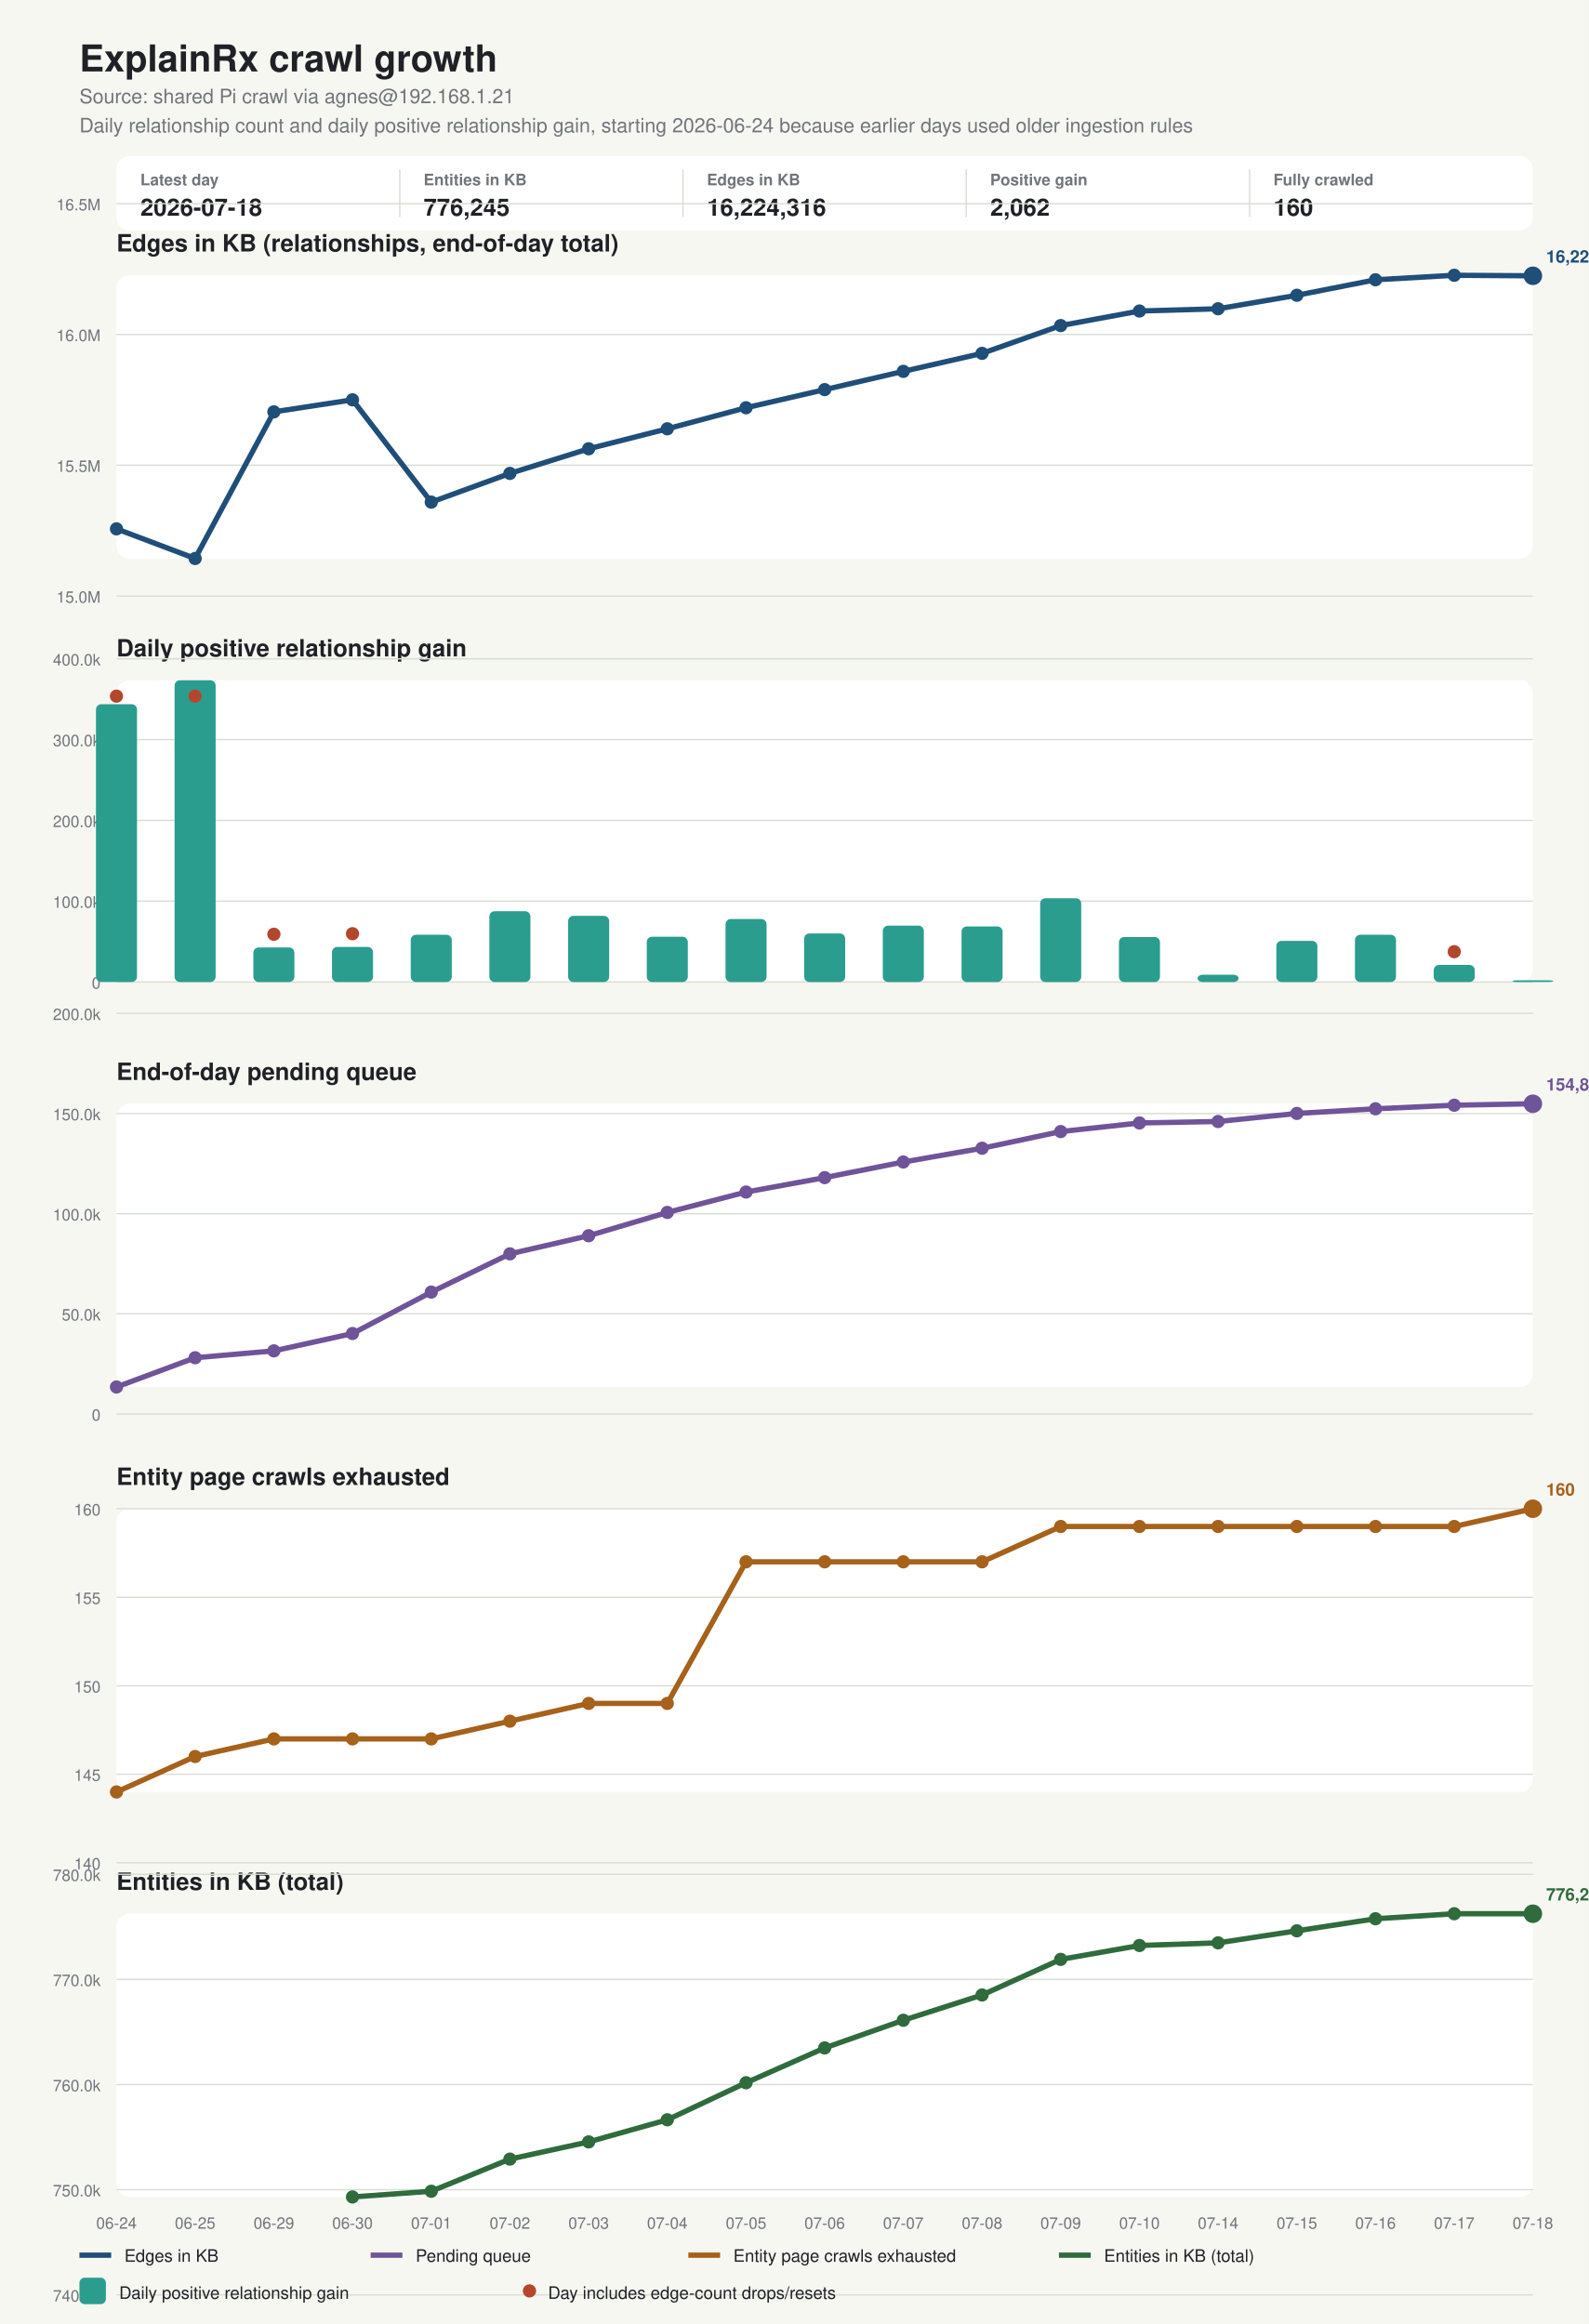
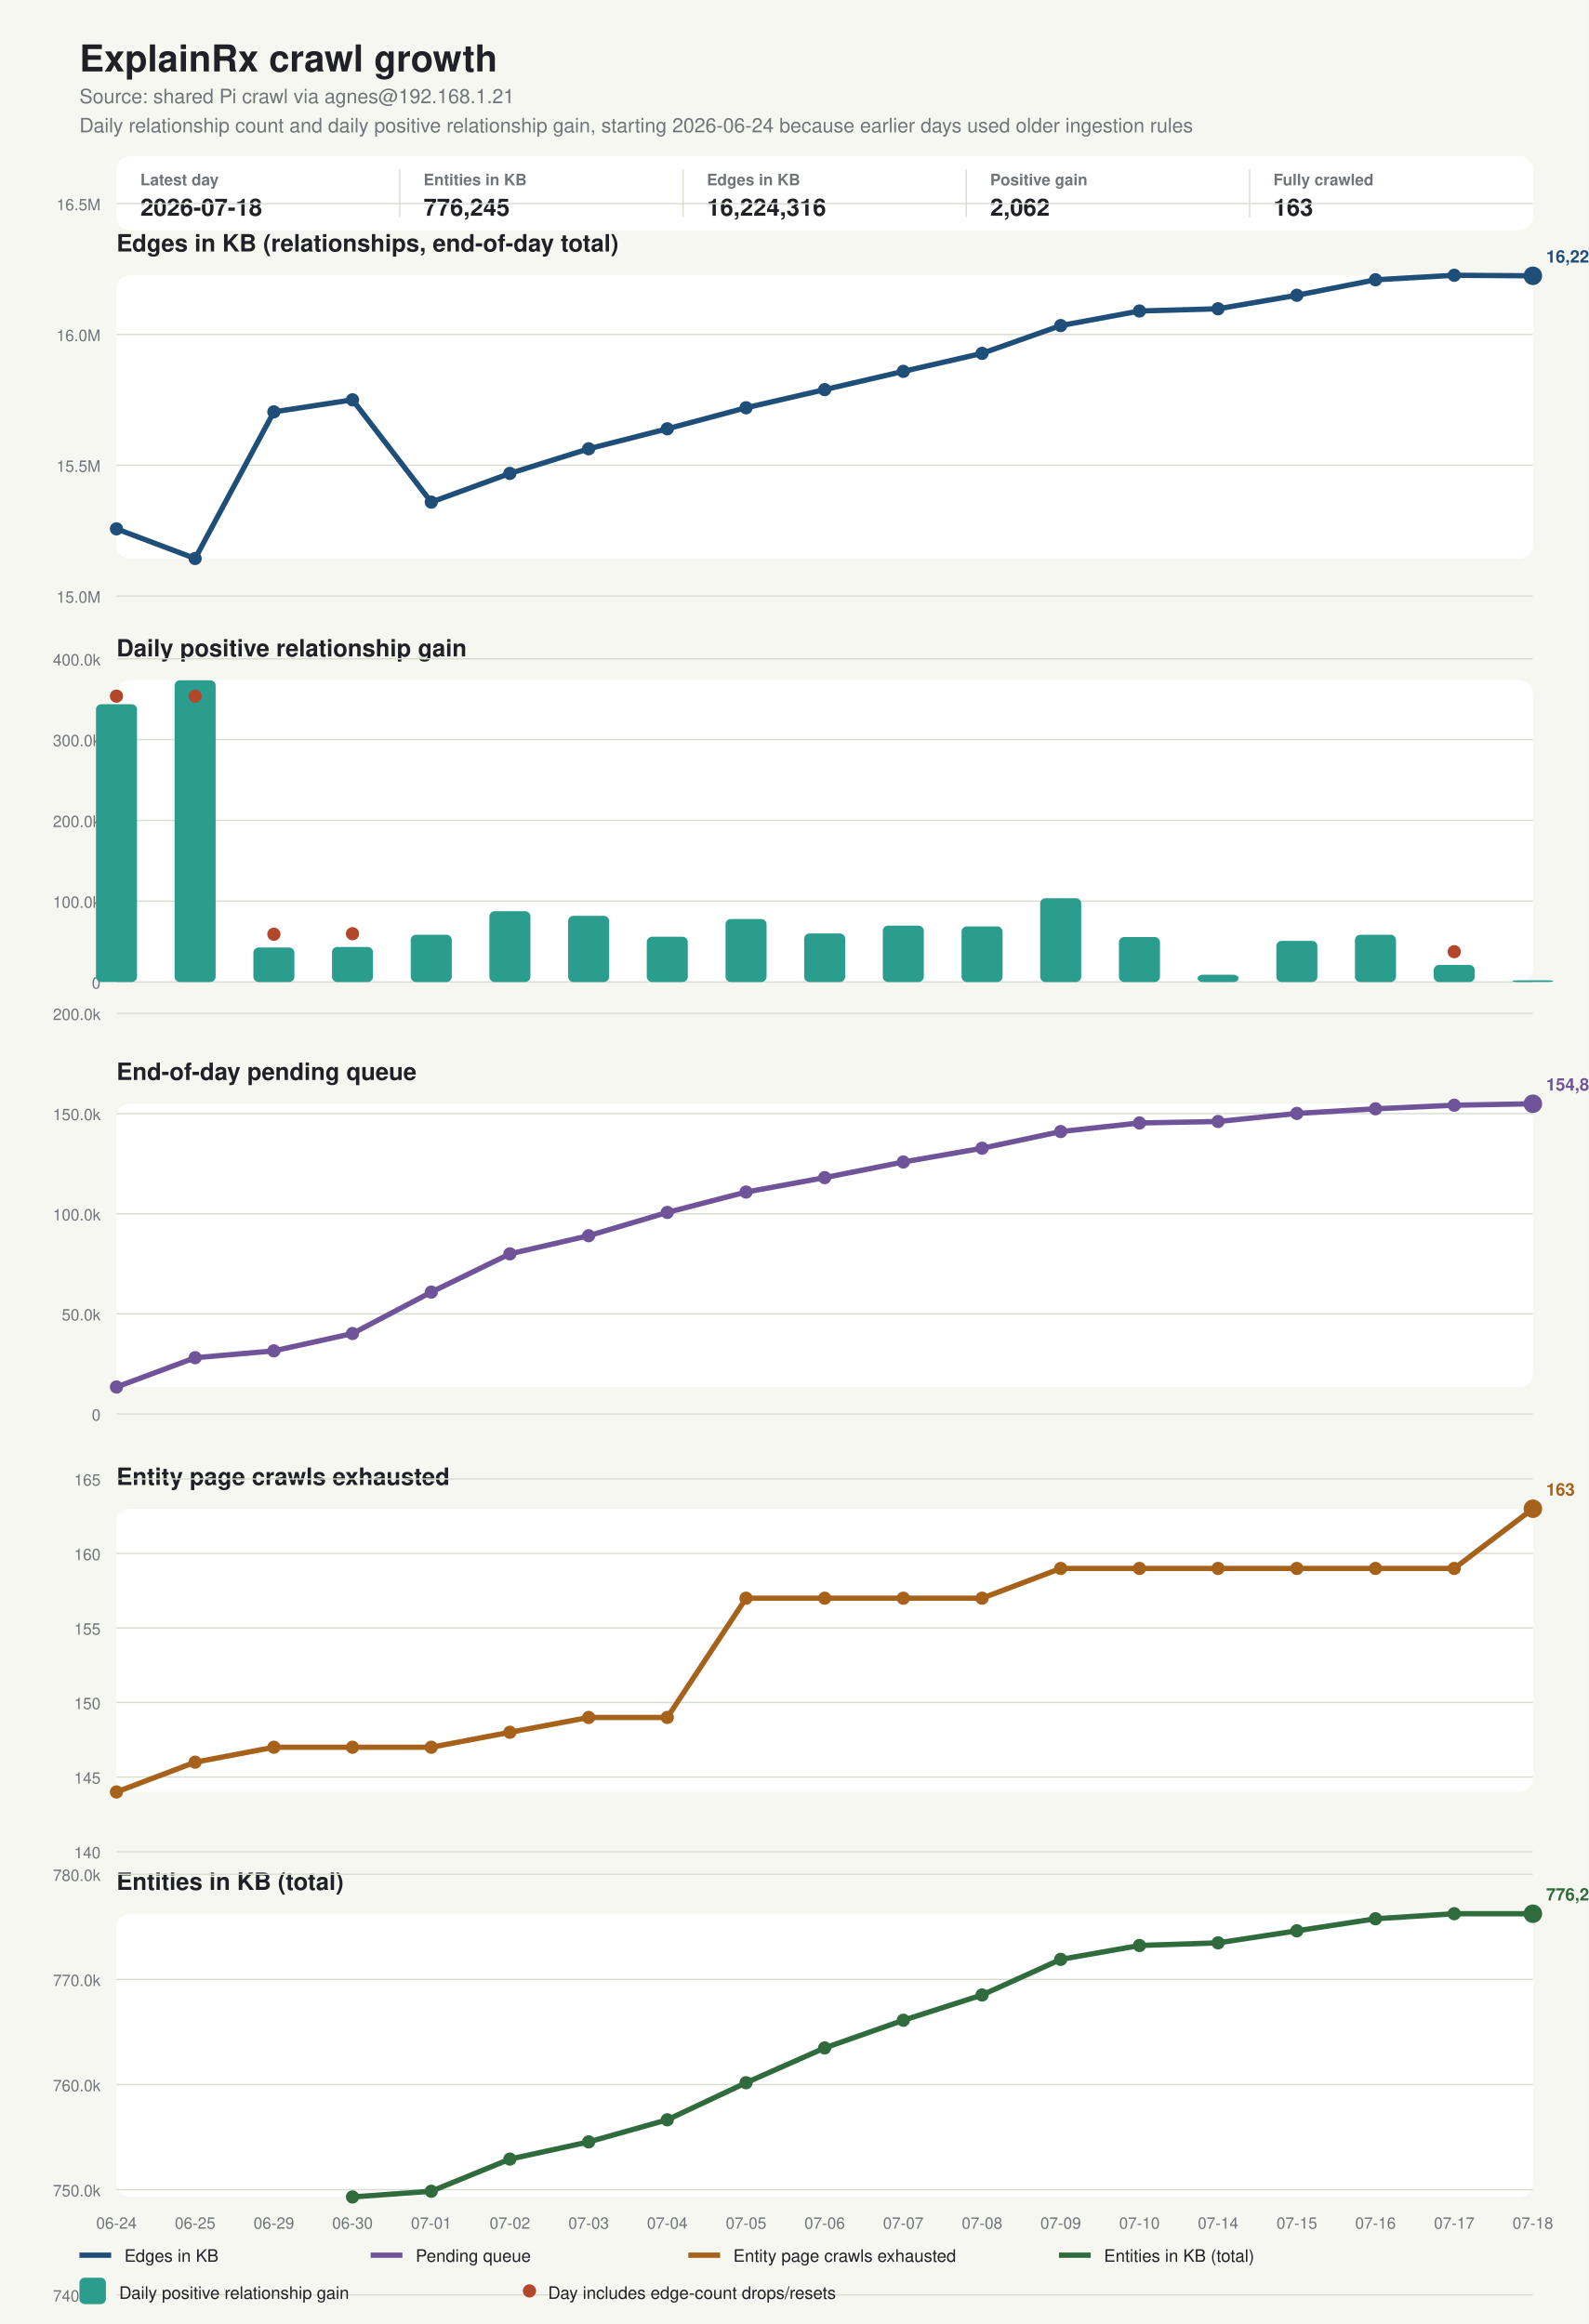
<svg xmlns="http://www.w3.org/2000/svg" width="1200" height="1756" viewBox="0 0 1200 1756">
  <rect width="100%" height="100%" fill="#f7f7f2" />
  <text x="60" y="54" font-family="Helvetica, Arial, sans-serif" font-size="28" font-weight="700" fill="#202126">ExplainRx crawl growth</text>
  <text x="60" y="78" font-family="Helvetica, Arial, sans-serif" font-size="15" fill="#70757a">Source: shared Pi crawl via agnes@192.168.1.21</text>
  <text x="60" y="100" font-family="Helvetica, Arial, sans-serif" font-size="15" fill="#70757a">Daily relationship count and daily positive relationship gain, starting 2026-06-24 because earlier days used older ingestion rules</text>
  <rect x="88" y="118" width="1070" height="56" fill="#ffffff" rx="10" />
  <rect x="88" y="208" width="1070" height="214" fill="#ffffff" rx="10" />
  <rect x="88" y="514" width="1070" height="228" fill="#ffffff" rx="10" />
  <rect x="88" y="834" width="1070" height="214" fill="#ffffff" rx="10" />
  <rect x="88" y="1140" width="1070" height="214" fill="#ffffff" rx="10" />
  <rect x="88" y="1446" width="1070" height="214" fill="#ffffff" rx="10" />
  <text x="88" y="190" font-family="Helvetica, Arial, sans-serif" font-size="18" font-weight="700" fill="#202126">Edges in KB (relationships, end-of-day total)</text>
  <text x="88" y="496" font-family="Helvetica, Arial, sans-serif" font-size="18" font-weight="700" fill="#202126">Daily positive relationship gain</text>
  <text x="88" y="816" font-family="Helvetica, Arial, sans-serif" font-size="18" font-weight="700" fill="#202126">End-of-day pending queue</text>
  <text x="88" y="1122" font-family="Helvetica, Arial, sans-serif" font-size="18" font-weight="700" fill="#202126">Entity page crawls exhausted</text>
  <text x="88" y="1428" font-family="Helvetica, Arial, sans-serif" font-size="18" font-weight="700" fill="#202126">Entities in KB (total)</text>
  <text x="106.0" y="140" font-family="Helvetica, Arial, sans-serif" font-size="12" font-weight="700" fill="#70757a">Latest day</text>
  <text x="106.0" y="163" font-family="Helvetica, Arial, sans-serif" font-size="18" font-weight="700" fill="#202126">2026-07-18</text>
  <line x1="302.0" y1="128" x2="302.0" y2="164" stroke="#d8ddd2" stroke-width="1" />
  <text x="320.0" y="140" font-family="Helvetica, Arial, sans-serif" font-size="12" font-weight="700" fill="#70757a">Entities in KB</text>
  <text x="320.0" y="163" font-family="Helvetica, Arial, sans-serif" font-size="18" font-weight="700" fill="#202126">776,245</text>
  <line x1="516.0" y1="128" x2="516.0" y2="164" stroke="#d8ddd2" stroke-width="1" />
  <text x="534.0" y="140" font-family="Helvetica, Arial, sans-serif" font-size="12" font-weight="700" fill="#70757a">Edges in KB</text>
  <text x="534.0" y="163" font-family="Helvetica, Arial, sans-serif" font-size="18" font-weight="700" fill="#202126">16,224,316</text>
  <line x1="730.0" y1="128" x2="730.0" y2="164" stroke="#d8ddd2" stroke-width="1" />
  <text x="748.0" y="140" font-family="Helvetica, Arial, sans-serif" font-size="12" font-weight="700" fill="#70757a">Positive gain</text>
  <text x="748.0" y="163" font-family="Helvetica, Arial, sans-serif" font-size="18" font-weight="700" fill="#202126">2,062</text>
  <line x1="944.0" y1="128" x2="944.0" y2="164" stroke="#d8ddd2" stroke-width="1" />
  <text x="962.0" y="140" font-family="Helvetica, Arial, sans-serif" font-size="12" font-weight="700" fill="#70757a">Fully crawled</text>
-   <text x="962.0" y="163" font-family="Helvetica, Arial, sans-serif" font-size="18" font-weight="700" fill="#202126">160</text>
+   <text x="962.0" y="163" font-family="Helvetica, Arial, sans-serif" font-size="18" font-weight="700" fill="#202126">163</text>
  <line x1="88" y1="450.4" x2="1158" y2="450.4" stroke="#d8ddd2" stroke-width="1" />
  <text x="76" y="455.4" text-anchor="end" font-family="Helvetica, Arial, sans-serif" font-size="12" fill="#70757a">15.0M</text>
  <line x1="88" y1="351.5" x2="1158" y2="351.5" stroke="#d8ddd2" stroke-width="1" />
  <text x="76" y="356.5" text-anchor="end" font-family="Helvetica, Arial, sans-serif" font-size="12" fill="#70757a">15.5M</text>
  <line x1="88" y1="252.7" x2="1158" y2="252.7" stroke="#d8ddd2" stroke-width="1" />
  <text x="76" y="257.7" text-anchor="end" font-family="Helvetica, Arial, sans-serif" font-size="12" fill="#70757a">16.0M</text>
  <line x1="88" y1="153.9" x2="1158" y2="153.9" stroke="#d8ddd2" stroke-width="1" />
  <text x="76" y="158.9" text-anchor="end" font-family="Helvetica, Arial, sans-serif" font-size="12" fill="#70757a">16.5M</text>
  <line x1="88" y1="742.0" x2="1158" y2="742.0" stroke="#d8ddd2" stroke-width="1" />
  <text x="76" y="747.0" text-anchor="end" font-family="Helvetica, Arial, sans-serif" font-size="12" fill="#70757a">0</text>
  <line x1="88" y1="680.9" x2="1158" y2="680.9" stroke="#d8ddd2" stroke-width="1" />
  <text x="76" y="685.9" text-anchor="end" font-family="Helvetica, Arial, sans-serif" font-size="12" fill="#70757a">100.0k</text>
  <line x1="88" y1="619.9" x2="1158" y2="619.9" stroke="#d8ddd2" stroke-width="1" />
  <text x="76" y="624.9" text-anchor="end" font-family="Helvetica, Arial, sans-serif" font-size="12" fill="#70757a">200.0k</text>
  <line x1="88" y1="558.8" x2="1158" y2="558.8" stroke="#d8ddd2" stroke-width="1" />
  <text x="76" y="563.8" text-anchor="end" font-family="Helvetica, Arial, sans-serif" font-size="12" fill="#70757a">300.0k</text>
  <line x1="88" y1="497.8" x2="1158" y2="497.8" stroke="#d8ddd2" stroke-width="1" />
  <text x="76" y="502.8" text-anchor="end" font-family="Helvetica, Arial, sans-serif" font-size="12" fill="#70757a">400.0k</text>
  <line x1="88" y1="1068.4" x2="1158" y2="1068.4" stroke="#d8ddd2" stroke-width="1" />
  <text x="76" y="1073.4" text-anchor="end" font-family="Helvetica, Arial, sans-serif" font-size="12" fill="#70757a">0</text>
  <line x1="88" y1="992.7" x2="1158" y2="992.7" stroke="#d8ddd2" stroke-width="1" />
  <text x="76" y="997.7" text-anchor="end" font-family="Helvetica, Arial, sans-serif" font-size="12" fill="#70757a">50.0k</text>
  <line x1="88" y1="917.1" x2="1158" y2="917.1" stroke="#d8ddd2" stroke-width="1" />
  <text x="76" y="922.1" text-anchor="end" font-family="Helvetica, Arial, sans-serif" font-size="12" fill="#70757a">100.0k</text>
  <line x1="88" y1="841.4" x2="1158" y2="841.4" stroke="#d8ddd2" stroke-width="1" />
  <text x="76" y="846.4" text-anchor="end" font-family="Helvetica, Arial, sans-serif" font-size="12" fill="#70757a">150.0k</text>
  <line x1="88" y1="765.7" x2="1158" y2="765.7" stroke="#d8ddd2" stroke-width="1" />
  <text x="76" y="770.7" text-anchor="end" font-family="Helvetica, Arial, sans-serif" font-size="12" fill="#70757a">200.0k</text>
-   <line x1="88" y1="1407.5" x2="1158" y2="1407.5" stroke="#d8ddd2" stroke-width="1" />
-   <text x="76" y="1412.5" text-anchor="end" font-family="Helvetica, Arial, sans-serif" font-size="12" fill="#70757a">140</text>
-   <line x1="88" y1="1340.6" x2="1158" y2="1340.6" stroke="#d8ddd2" stroke-width="1" />
-   <text x="76" y="1345.6" text-anchor="end" font-family="Helvetica, Arial, sans-serif" font-size="12" fill="#70757a">145</text>
-   <line x1="88" y1="1273.8" x2="1158" y2="1273.8" stroke="#d8ddd2" stroke-width="1" />
-   <text x="76" y="1278.8" text-anchor="end" font-family="Helvetica, Arial, sans-serif" font-size="12" fill="#70757a">150</text>
-   <line x1="88" y1="1206.9" x2="1158" y2="1206.9" stroke="#d8ddd2" stroke-width="1" />
-   <text x="76" y="1211.9" text-anchor="end" font-family="Helvetica, Arial, sans-serif" font-size="12" fill="#70757a">155</text>
-   <line x1="88" y1="1140.0" x2="1158" y2="1140.0" stroke="#d8ddd2" stroke-width="1" />
-   <text x="76" y="1145.0" text-anchor="end" font-family="Helvetica, Arial, sans-serif" font-size="12" fill="#70757a">160</text>
+   <line x1="88" y1="1399.1" x2="1158" y2="1399.1" stroke="#d8ddd2" stroke-width="1" />
+   <text x="76" y="1404.1" text-anchor="end" font-family="Helvetica, Arial, sans-serif" font-size="12" fill="#70757a">140</text>
+   <line x1="88" y1="1342.7" x2="1158" y2="1342.7" stroke="#d8ddd2" stroke-width="1" />
+   <text x="76" y="1347.7" text-anchor="end" font-family="Helvetica, Arial, sans-serif" font-size="12" fill="#70757a">145</text>
+   <line x1="88" y1="1286.4" x2="1158" y2="1286.4" stroke="#d8ddd2" stroke-width="1" />
+   <text x="76" y="1291.4" text-anchor="end" font-family="Helvetica, Arial, sans-serif" font-size="12" fill="#70757a">150</text>
+   <line x1="88" y1="1230.1" x2="1158" y2="1230.1" stroke="#d8ddd2" stroke-width="1" />
+   <text x="76" y="1235.1" text-anchor="end" font-family="Helvetica, Arial, sans-serif" font-size="12" fill="#70757a">155</text>
+   <line x1="88" y1="1173.8" x2="1158" y2="1173.8" stroke="#d8ddd2" stroke-width="1" />
+   <text x="76" y="1178.8" text-anchor="end" font-family="Helvetica, Arial, sans-serif" font-size="12" fill="#70757a">160</text>
+   <line x1="88" y1="1117.5" x2="1158" y2="1117.5" stroke="#d8ddd2" stroke-width="1" />
+   <text x="76" y="1122.5" text-anchor="end" font-family="Helvetica, Arial, sans-serif" font-size="12" fill="#70757a">165</text>
  <line x1="88" y1="1734.0" x2="1158" y2="1734.0" stroke="#d8ddd2" stroke-width="1" />
  <text x="76" y="1739.0" text-anchor="end" font-family="Helvetica, Arial, sans-serif" font-size="12" fill="#70757a">740.0k</text>
  <line x1="88" y1="1654.5" x2="1158" y2="1654.5" stroke="#d8ddd2" stroke-width="1" />
  <text x="76" y="1659.5" text-anchor="end" font-family="Helvetica, Arial, sans-serif" font-size="12" fill="#70757a">750.0k</text>
  <line x1="88" y1="1575.1" x2="1158" y2="1575.1" stroke="#d8ddd2" stroke-width="1" />
  <text x="76" y="1580.1" text-anchor="end" font-family="Helvetica, Arial, sans-serif" font-size="12" fill="#70757a">760.0k</text>
  <line x1="88" y1="1495.6" x2="1158" y2="1495.6" stroke="#d8ddd2" stroke-width="1" />
  <text x="76" y="1500.6" text-anchor="end" font-family="Helvetica, Arial, sans-serif" font-size="12" fill="#70757a">770.0k</text>
  <line x1="88" y1="1416.2" x2="1158" y2="1416.2" stroke="#d8ddd2" stroke-width="1" />
  <text x="76" y="1421.2" text-anchor="end" font-family="Helvetica, Arial, sans-serif" font-size="12" fill="#70757a">780.0k</text>
  <path d="M 88.0 399.6 L 147.4 422.0 L 206.9 311.2 L 266.3 302.1 L 325.8 379.4 L 385.2 357.7 L 444.7 339.1 L 504.1 324.0 L 563.6 308.1 L 623.0 294.4 L 682.4 280.6 L 741.9 267.0 L 801.3 246.0 L 860.8 235.0 L 920.2 233.3 L 979.7 223.1 L 1039.1 211.4 L 1098.6 208.0 L 1158.0 208.4" fill="none" stroke="#1f4e79" stroke-width="4" stroke-linecap="round" stroke-linejoin="round" />
  <circle cx="88.0" cy="399.6" r="5" fill="#1f4e79" />
  <circle cx="147.4" cy="422.0" r="5" fill="#1f4e79" />
  <circle cx="206.9" cy="311.2" r="5" fill="#1f4e79" />
  <circle cx="266.3" cy="302.1" r="5" fill="#1f4e79" />
  <circle cx="325.8" cy="379.4" r="5" fill="#1f4e79" />
  <circle cx="385.2" cy="357.7" r="5" fill="#1f4e79" />
  <circle cx="444.7" cy="339.1" r="5" fill="#1f4e79" />
  <circle cx="504.1" cy="324.0" r="5" fill="#1f4e79" />
  <circle cx="563.6" cy="308.1" r="5" fill="#1f4e79" />
  <circle cx="623.0" cy="294.4" r="5" fill="#1f4e79" />
  <circle cx="682.4" cy="280.6" r="5" fill="#1f4e79" />
  <circle cx="741.9" cy="267.0" r="5" fill="#1f4e79" />
  <circle cx="801.3" cy="246.0" r="5" fill="#1f4e79" />
  <circle cx="860.8" cy="235.0" r="5" fill="#1f4e79" />
  <circle cx="920.2" cy="233.3" r="5" fill="#1f4e79" />
  <circle cx="979.7" cy="223.1" r="5" fill="#1f4e79" />
  <circle cx="1039.1" cy="211.4" r="5" fill="#1f4e79" />
  <circle cx="1098.6" cy="208.0" r="5" fill="#1f4e79" />
  <circle cx="1158.0" cy="208.4" r="7" fill="#1f4e79" />
  <text x="1168.0" y="198.4" font-family="Helvetica, Arial, sans-serif" font-size="13" font-weight="700" fill="#1f4e79">16,224,316</text>
  <rect x="72.5" y="532.1" width="31" height="209.9" rx="4" fill="#2a9d8f" />
  <circle cx="88.0" cy="526.0" r="5" fill="#b3472c" />
  <rect x="131.9" y="514.0" width="31" height="228.0" rx="4" fill="#2a9d8f" />
  <circle cx="147.4" cy="526.0" r="5" fill="#b3472c" />
  <rect x="191.4" y="715.9" width="31" height="26.1" rx="4" fill="#2a9d8f" />
  <circle cx="206.9" cy="705.9" r="5" fill="#b3472c" />
  <rect x="250.8" y="715.5" width="31" height="26.5" rx="4" fill="#2a9d8f" />
  <circle cx="266.3" cy="705.5" r="5" fill="#b3472c" />
  <rect x="310.3" y="706.3" width="31" height="35.7" rx="4" fill="#2a9d8f" />
  <rect x="369.7" y="688.5" width="31" height="53.5" rx="4" fill="#2a9d8f" />
  <rect x="429.2" y="692.0" width="31" height="50.0" rx="4" fill="#2a9d8f" />
  <rect x="488.6" y="707.8" width="31" height="34.2" rx="4" fill="#2a9d8f" />
  <rect x="548.1" y="694.4" width="31" height="47.6" rx="4" fill="#2a9d8f" />
  <rect x="607.5" y="705.3" width="31" height="36.7" rx="4" fill="#2a9d8f" />
  <rect x="666.9" y="699.4" width="31" height="42.6" rx="4" fill="#2a9d8f" />
  <rect x="726.4" y="700.0" width="31" height="42.0" rx="4" fill="#2a9d8f" />
  <rect x="785.8" y="678.7" width="31" height="63.3" rx="4" fill="#2a9d8f" />
  <rect x="845.3" y="708.0" width="31" height="34.0" rx="4" fill="#2a9d8f" />
  <rect x="904.7" y="736.5" width="31" height="5.5" rx="4" fill="#2a9d8f" />
  <rect x="964.2" y="710.9" width="31" height="31.1" rx="4" fill="#2a9d8f" />
  <rect x="1023.6" y="706.3" width="31" height="35.7" rx="4" fill="#2a9d8f" />
  <rect x="1083.1" y="729.1" width="31" height="12.9" rx="4" fill="#2a9d8f" />
  <circle cx="1098.6" cy="719.1" r="5" fill="#b3472c" />
  <rect x="1142.5" y="740.7" width="31" height="1.3" rx="4" fill="#2a9d8f" />
  <path d="M 88.0 1048.0 L 147.4 1025.9 L 206.9 1020.7 L 266.3 1007.6 L 325.8 976.3 L 385.2 947.4 L 444.7 933.7 L 504.1 916.1 L 563.6 900.7 L 623.0 889.8 L 682.4 878.0 L 741.9 867.6 L 801.3 855.0 L 860.8 848.5 L 920.2 847.4 L 979.7 841.3 L 1039.1 837.8 L 1098.6 835.1 L 1158.0 834.0" fill="none" stroke="#6f5499" stroke-width="4" stroke-linecap="round" stroke-linejoin="round" />
  <circle cx="88.0" cy="1048.0" r="5" fill="#6f5499" />
  <circle cx="147.4" cy="1025.9" r="5" fill="#6f5499" />
  <circle cx="206.9" cy="1020.7" r="5" fill="#6f5499" />
  <circle cx="266.3" cy="1007.6" r="5" fill="#6f5499" />
  <circle cx="325.8" cy="976.3" r="5" fill="#6f5499" />
  <circle cx="385.2" cy="947.4" r="5" fill="#6f5499" />
  <circle cx="444.7" cy="933.7" r="5" fill="#6f5499" />
  <circle cx="504.1" cy="916.1" r="5" fill="#6f5499" />
  <circle cx="563.6" cy="900.7" r="5" fill="#6f5499" />
  <circle cx="623.0" cy="889.8" r="5" fill="#6f5499" />
  <circle cx="682.4" cy="878.0" r="5" fill="#6f5499" />
  <circle cx="741.9" cy="867.6" r="5" fill="#6f5499" />
  <circle cx="801.3" cy="855.0" r="5" fill="#6f5499" />
  <circle cx="860.8" cy="848.5" r="5" fill="#6f5499" />
  <circle cx="920.2" cy="847.4" r="5" fill="#6f5499" />
  <circle cx="979.7" cy="841.3" r="5" fill="#6f5499" />
  <circle cx="1039.1" cy="837.8" r="5" fill="#6f5499" />
  <circle cx="1098.6" cy="835.1" r="5" fill="#6f5499" />
  <circle cx="1158.0" cy="834.0" r="7" fill="#6f5499" />
  <text x="1168.0" y="824.0" font-family="Helvetica, Arial, sans-serif" font-size="13" font-weight="700" fill="#6f5499">154,859</text>
-   <path d="M 88.0 1354.0 L 147.4 1327.2 L 206.9 1313.9 L 266.3 1313.9 L 325.8 1313.9 L 385.2 1300.5 L 444.7 1287.1 L 504.1 1287.1 L 563.6 1180.1 L 623.0 1180.1 L 682.4 1180.1 L 741.9 1180.1 L 801.3 1153.4 L 860.8 1153.4 L 920.2 1153.4 L 979.7 1153.4 L 1039.1 1153.4 L 1098.6 1153.4 L 1158.0 1140.0" fill="none" stroke="#a6611a" stroke-width="4" stroke-linecap="round" stroke-linejoin="round" />
+   <path d="M 88.0 1354.0 L 147.4 1331.5 L 206.9 1320.2 L 266.3 1320.2 L 325.8 1320.2 L 385.2 1308.9 L 444.7 1297.7 L 504.1 1297.7 L 563.6 1207.6 L 623.0 1207.6 L 682.4 1207.6 L 741.9 1207.6 L 801.3 1185.1 L 860.8 1185.1 L 920.2 1185.1 L 979.7 1185.1 L 1039.1 1185.1 L 1098.6 1185.1 L 1158.0 1140.0" fill="none" stroke="#a6611a" stroke-width="4" stroke-linecap="round" stroke-linejoin="round" />
  <circle cx="88.0" cy="1354.0" r="5" fill="#a6611a" />
-   <circle cx="147.4" cy="1327.2" r="5" fill="#a6611a" />
-   <circle cx="206.9" cy="1313.9" r="5" fill="#a6611a" />
-   <circle cx="266.3" cy="1313.9" r="5" fill="#a6611a" />
-   <circle cx="325.8" cy="1313.9" r="5" fill="#a6611a" />
-   <circle cx="385.2" cy="1300.5" r="5" fill="#a6611a" />
-   <circle cx="444.7" cy="1287.1" r="5" fill="#a6611a" />
-   <circle cx="504.1" cy="1287.1" r="5" fill="#a6611a" />
-   <circle cx="563.6" cy="1180.1" r="5" fill="#a6611a" />
-   <circle cx="623.0" cy="1180.1" r="5" fill="#a6611a" />
-   <circle cx="682.4" cy="1180.1" r="5" fill="#a6611a" />
-   <circle cx="741.9" cy="1180.1" r="5" fill="#a6611a" />
-   <circle cx="801.3" cy="1153.4" r="5" fill="#a6611a" />
-   <circle cx="860.8" cy="1153.4" r="5" fill="#a6611a" />
-   <circle cx="920.2" cy="1153.4" r="5" fill="#a6611a" />
-   <circle cx="979.7" cy="1153.4" r="5" fill="#a6611a" />
-   <circle cx="1039.1" cy="1153.4" r="5" fill="#a6611a" />
-   <circle cx="1098.6" cy="1153.4" r="5" fill="#a6611a" />
+   <circle cx="147.4" cy="1331.5" r="5" fill="#a6611a" />
+   <circle cx="206.9" cy="1320.2" r="5" fill="#a6611a" />
+   <circle cx="266.3" cy="1320.2" r="5" fill="#a6611a" />
+   <circle cx="325.8" cy="1320.2" r="5" fill="#a6611a" />
+   <circle cx="385.2" cy="1308.9" r="5" fill="#a6611a" />
+   <circle cx="444.7" cy="1297.7" r="5" fill="#a6611a" />
+   <circle cx="504.1" cy="1297.7" r="5" fill="#a6611a" />
+   <circle cx="563.6" cy="1207.6" r="5" fill="#a6611a" />
+   <circle cx="623.0" cy="1207.6" r="5" fill="#a6611a" />
+   <circle cx="682.4" cy="1207.6" r="5" fill="#a6611a" />
+   <circle cx="741.9" cy="1207.6" r="5" fill="#a6611a" />
+   <circle cx="801.3" cy="1185.1" r="5" fill="#a6611a" />
+   <circle cx="860.8" cy="1185.1" r="5" fill="#a6611a" />
+   <circle cx="920.2" cy="1185.1" r="5" fill="#a6611a" />
+   <circle cx="979.7" cy="1185.1" r="5" fill="#a6611a" />
+   <circle cx="1039.1" cy="1185.1" r="5" fill="#a6611a" />
+   <circle cx="1098.6" cy="1185.1" r="5" fill="#a6611a" />
  <circle cx="1158.0" cy="1140.0" r="7" fill="#a6611a" />
-   <text x="1168.0" y="1130.0" font-family="Helvetica, Arial, sans-serif" font-size="13" font-weight="700" fill="#a6611a">160</text>
+   <text x="1168.0" y="1130.0" font-family="Helvetica, Arial, sans-serif" font-size="13" font-weight="700" fill="#a6611a">163</text>
  <path d="M 266.3 1660.0 L 325.8 1655.7 L 385.2 1631.4 L 444.7 1618.4 L 504.1 1601.7 L 563.6 1573.7 L 623.0 1547.4 L 682.4 1526.5 L 741.9 1507.4 L 801.3 1480.5 L 860.8 1470.0 L 920.2 1468.0 L 979.7 1458.9 L 1039.1 1449.8 L 1098.6 1446.0 L 1158.0 1446.0" fill="none" stroke="#2f6b3c" stroke-width="4" stroke-linecap="round" stroke-linejoin="round" />
  <circle cx="266.3" cy="1660.0" r="5" fill="#2f6b3c" />
  <circle cx="325.8" cy="1655.7" r="5" fill="#2f6b3c" />
  <circle cx="385.2" cy="1631.4" r="5" fill="#2f6b3c" />
  <circle cx="444.7" cy="1618.4" r="5" fill="#2f6b3c" />
  <circle cx="504.1" cy="1601.7" r="5" fill="#2f6b3c" />
  <circle cx="563.6" cy="1573.7" r="5" fill="#2f6b3c" />
  <circle cx="623.0" cy="1547.4" r="5" fill="#2f6b3c" />
  <circle cx="682.4" cy="1526.5" r="5" fill="#2f6b3c" />
  <circle cx="741.9" cy="1507.4" r="5" fill="#2f6b3c" />
  <circle cx="801.3" cy="1480.5" r="5" fill="#2f6b3c" />
  <circle cx="860.8" cy="1470.0" r="5" fill="#2f6b3c" />
  <circle cx="920.2" cy="1468.0" r="5" fill="#2f6b3c" />
  <circle cx="979.7" cy="1458.9" r="5" fill="#2f6b3c" />
  <circle cx="1039.1" cy="1449.8" r="5" fill="#2f6b3c" />
  <circle cx="1098.6" cy="1446.0" r="5" fill="#2f6b3c" />
  <circle cx="1158.0" cy="1446.0" r="7" fill="#2f6b3c" />
  <text x="1168.0" y="1436.0" font-family="Helvetica, Arial, sans-serif" font-size="13" font-weight="700" fill="#2f6b3c">776,245</text>
  <text x="88.0" y="1684" text-anchor="middle" font-family="Helvetica, Arial, sans-serif" font-size="12" fill="#70757a">06-24</text>
  <text x="147.4" y="1684" text-anchor="middle" font-family="Helvetica, Arial, sans-serif" font-size="12" fill="#70757a">06-25</text>
  <text x="206.9" y="1684" text-anchor="middle" font-family="Helvetica, Arial, sans-serif" font-size="12" fill="#70757a">06-29</text>
  <text x="266.3" y="1684" text-anchor="middle" font-family="Helvetica, Arial, sans-serif" font-size="12" fill="#70757a">06-30</text>
  <text x="325.8" y="1684" text-anchor="middle" font-family="Helvetica, Arial, sans-serif" font-size="12" fill="#70757a">07-01</text>
  <text x="385.2" y="1684" text-anchor="middle" font-family="Helvetica, Arial, sans-serif" font-size="12" fill="#70757a">07-02</text>
  <text x="444.7" y="1684" text-anchor="middle" font-family="Helvetica, Arial, sans-serif" font-size="12" fill="#70757a">07-03</text>
  <text x="504.1" y="1684" text-anchor="middle" font-family="Helvetica, Arial, sans-serif" font-size="12" fill="#70757a">07-04</text>
  <text x="563.6" y="1684" text-anchor="middle" font-family="Helvetica, Arial, sans-serif" font-size="12" fill="#70757a">07-05</text>
  <text x="623.0" y="1684" text-anchor="middle" font-family="Helvetica, Arial, sans-serif" font-size="12" fill="#70757a">07-06</text>
  <text x="682.4" y="1684" text-anchor="middle" font-family="Helvetica, Arial, sans-serif" font-size="12" fill="#70757a">07-07</text>
  <text x="741.9" y="1684" text-anchor="middle" font-family="Helvetica, Arial, sans-serif" font-size="12" fill="#70757a">07-08</text>
  <text x="801.3" y="1684" text-anchor="middle" font-family="Helvetica, Arial, sans-serif" font-size="12" fill="#70757a">07-09</text>
  <text x="860.8" y="1684" text-anchor="middle" font-family="Helvetica, Arial, sans-serif" font-size="12" fill="#70757a">07-10</text>
  <text x="920.2" y="1684" text-anchor="middle" font-family="Helvetica, Arial, sans-serif" font-size="12" fill="#70757a">07-14</text>
  <text x="979.7" y="1684" text-anchor="middle" font-family="Helvetica, Arial, sans-serif" font-size="12" fill="#70757a">07-15</text>
  <text x="1039.1" y="1684" text-anchor="middle" font-family="Helvetica, Arial, sans-serif" font-size="12" fill="#70757a">07-16</text>
  <text x="1098.6" y="1684" text-anchor="middle" font-family="Helvetica, Arial, sans-serif" font-size="12" fill="#70757a">07-17</text>
  <text x="1158.0" y="1684" text-anchor="middle" font-family="Helvetica, Arial, sans-serif" font-size="12" fill="#70757a">07-18</text>
  <line x1="60" y1="1704" x2="84" y2="1704" stroke="#1f4e79" stroke-width="4" />
  <text x="94" y="1709" font-family="Helvetica, Arial, sans-serif" font-size="13" fill="#202126">Edges in KB</text>
  <line x1="280" y1="1704" x2="304" y2="1704" stroke="#6f5499" stroke-width="4" />
  <text x="314" y="1709" font-family="Helvetica, Arial, sans-serif" font-size="13" fill="#202126">Pending queue</text>
  <line x1="520" y1="1704" x2="544" y2="1704" stroke="#a6611a" stroke-width="4" />
  <text x="554" y="1709" font-family="Helvetica, Arial, sans-serif" font-size="13" fill="#202126">Entity page crawls exhausted</text>
  <line x1="800" y1="1704" x2="824" y2="1704" stroke="#2f6b3c" stroke-width="4" />
  <text x="834" y="1709" font-family="Helvetica, Arial, sans-serif" font-size="13" fill="#202126">Entities in KB (total)</text>
  <rect x="60" y="1721" width="20" height="20" rx="4" fill="#2a9d8f" />
  <text x="90" y="1737" font-family="Helvetica, Arial, sans-serif" font-size="13" fill="#202126">Daily positive relationship gain</text>
  <circle cx="400" cy="1731" r="5" fill="#b3472c" />
  <text x="414" y="1737" font-family="Helvetica, Arial, sans-serif" font-size="13" fill="#202126">Day includes edge-count drops/resets</text>
</svg>
